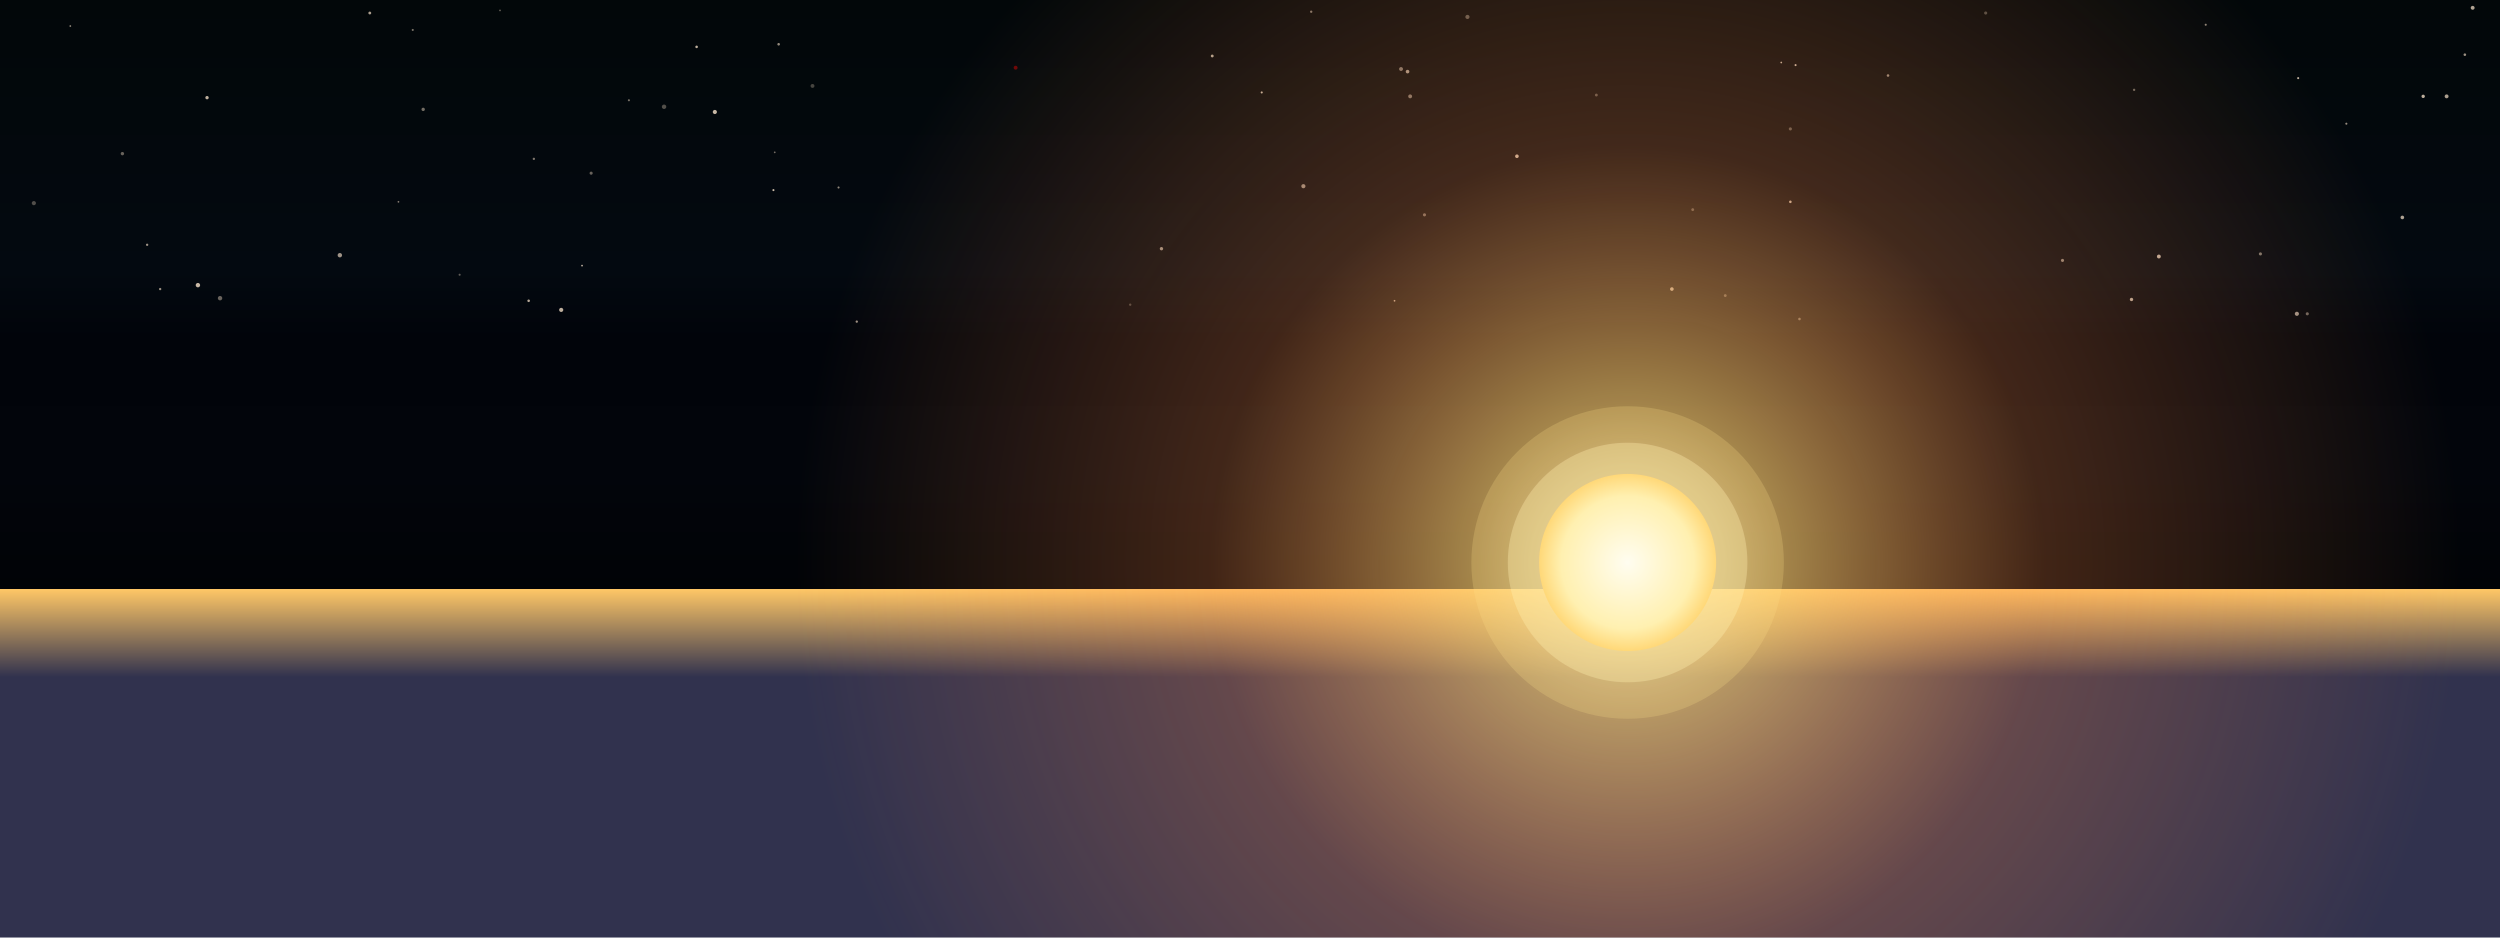
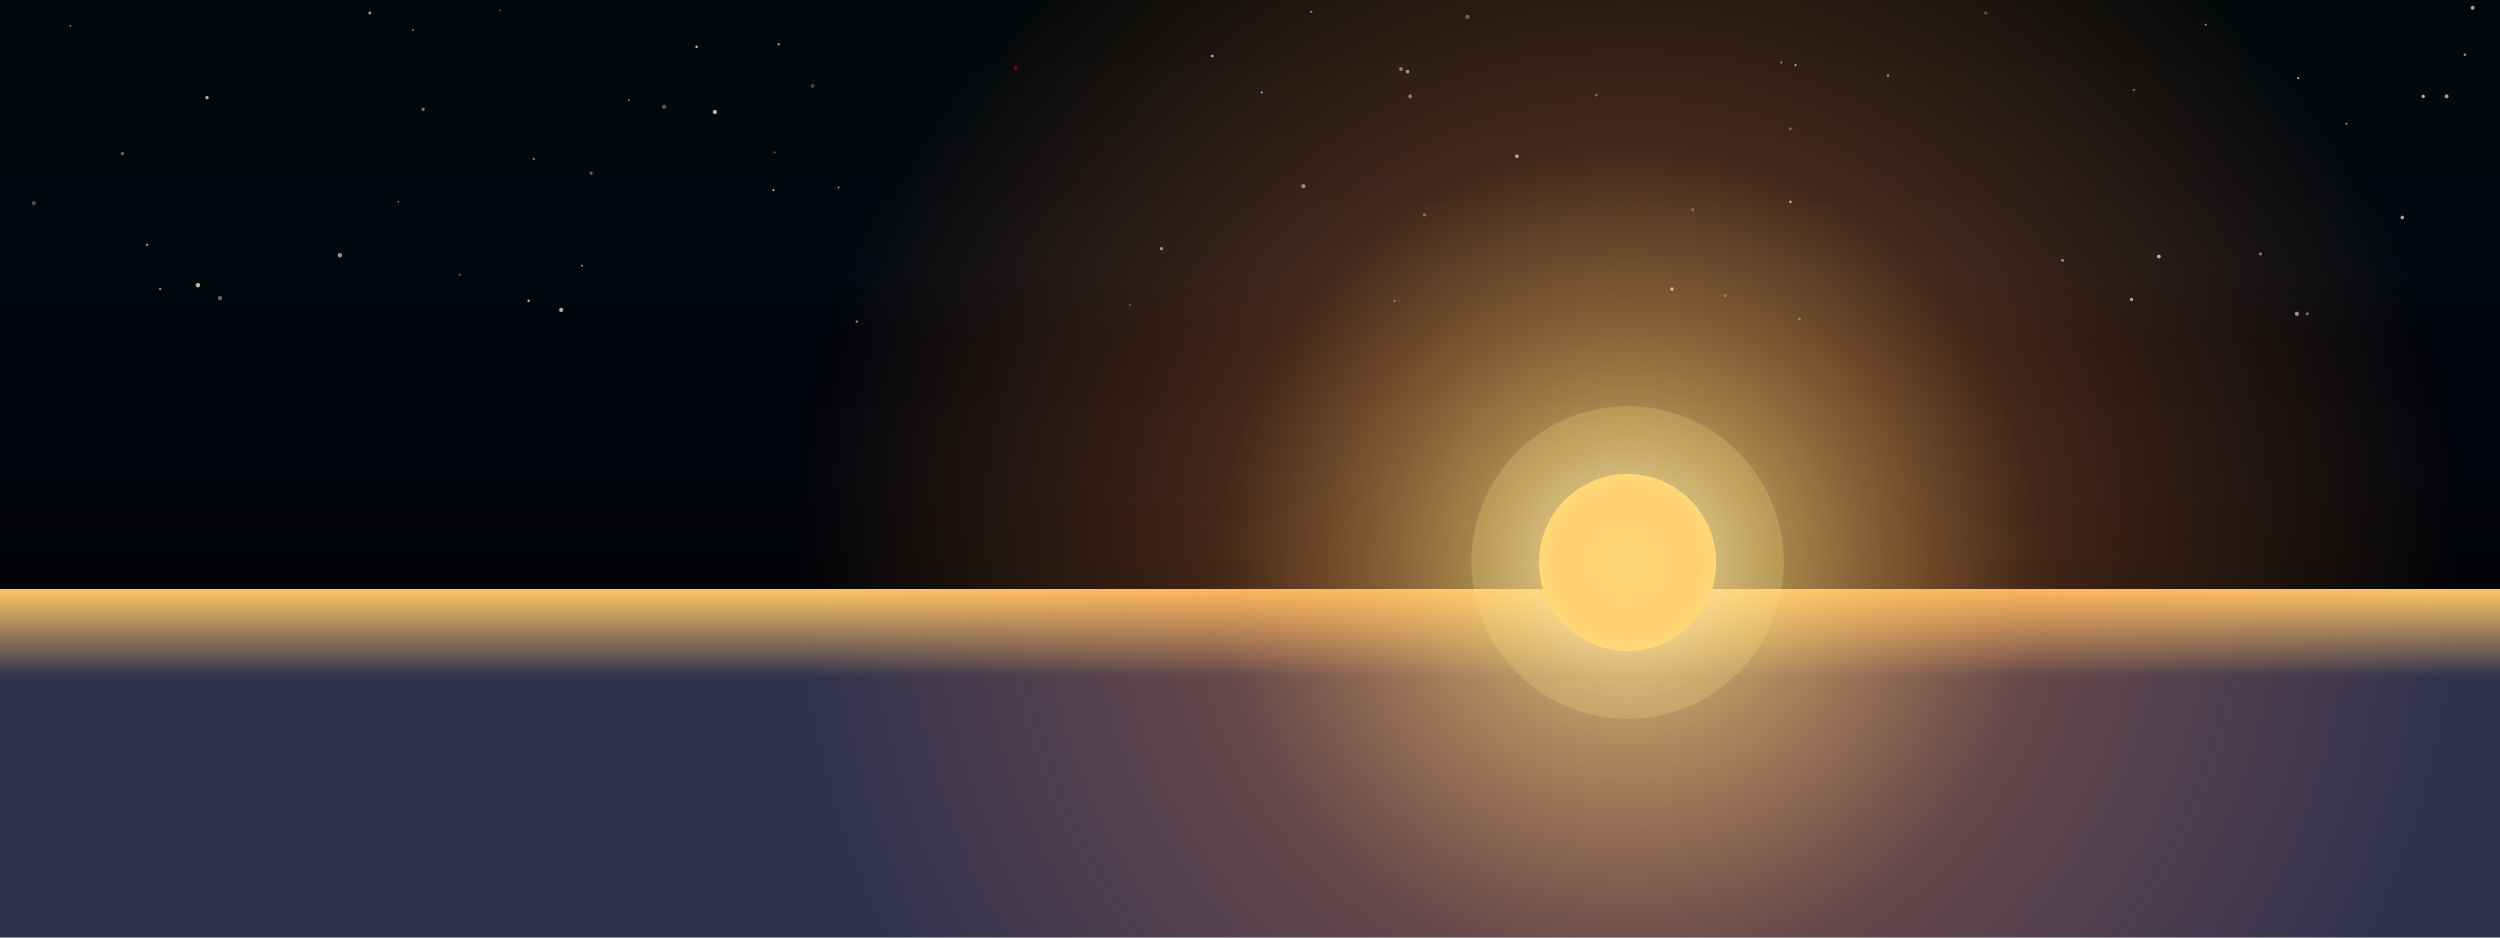
<svg xmlns="http://www.w3.org/2000/svg" viewBox="0 0 1920 720" width="1920" height="720" preserveAspectRatio="xMidYMax slice">
  <defs>
    <linearGradient id="sk-g" gradientUnits="userSpaceOnUse" x1="0" y1="0" x2="0" y2="520">
      <stop offset="0" stop-color="#020709" />
      <stop offset=".4" stop-color="#030910" />
      <stop offset=".5" stop-color="#01040a" />
      <stop offset=".7" stop-color="#02050b" />
      <stop offset=".87" stop-color="#010306" />
      <stop offset=".5" stop-color="#cf4a5c" />
      <stop offset=".62" stop-color="#f26a44" />
      <stop offset=".74" stop-color="#ff9a3e" />
      <stop offset=".87" stop-color="#ffc766" />
      <stop offset="1" stop-color="#31324e" />
    </linearGradient>
    <radialGradient id="sk-glow" cx="1250" cy="432" r="640" gradientUnits="userSpaceOnUse">
      <stop offset="0" stop-color="#fff0b8" stop-opacity=".95" />
      <stop offset=".18" stop-color="#ffcf70" stop-opacity=".65" />
      <stop offset=".5" stop-color="#ff8a44" stop-opacity=".25" />
      <stop offset="1" stop-color="#ff8a44" stop-opacity="0" />
    </radialGradient>
    <radialGradient id="sk-sun" cx=".5" cy=".5" r=".5">
-       <stop offset="0" stop-color="#fffdf0" />
-       <stop offset=".75" stop-color="#fff0b0" />
+       <stop offset="0" stop-color="#ffd878" />
+       <stop offset=".75" stop-color="#ffce70" />
      <stop offset="1" stop-color="#ffd878" />
    </radialGradient>
  </defs>
  <rect width="1920" height="720" fill="url(#sk-g)" />
  <circle cx="483" cy="77" r="0.8" fill="#ffe9d0" opacity="0.47" />
  <circle cx="317" cy="23" r="0.8" fill="#ffe9d0" opacity="0.47" />
  <circle cx="1879" cy="74" r="1.5" fill="#ffe9d0" opacity="0.67" />
  <circle cx="454" cy="133" r="1.2" fill="#ffe9d0" opacity="0.40" />
  <circle cx="353" cy="211" r="0.8" fill="#ffe9d0" opacity="0.37" />
  <circle cx="1899" cy="6" r="1.5" fill="#ffe9d0" opacity="0.69" />
  <circle cx="1639" cy="69" r="0.9" fill="#ffe9d0" opacity="0.42" />
  <circle cx="1284" cy="222" r="1.4" fill="#ffe9d0" opacity="0.72" />
  <circle cx="1802" cy="95" r="0.8" fill="#ffe9d0" opacity="0.58" />
  <circle cx="1375" cy="99" r="1.2" fill="#ffe9d0" opacity="0.35" />
  <circle cx="969" cy="71" r="0.8" fill="#ffe9d0" opacity="0.76" />
  <circle cx="1772" cy="241" r="1.2" fill="#ffe9d0" opacity="0.42" />
  <circle cx="1861" cy="74" r="1.3" fill="#ffe9d0" opacity="0.74" />
  <circle cx="1736" cy="195" r="1.2" fill="#ffe9d0" opacity="0.48" />
  <circle cx="1226" cy="73" r="1.1" fill="#ffe9d0" opacity="0.34" />
  <circle cx="624" cy="66" r="1.5" fill="#ffe9d0" opacity="0.27" />
  <circle cx="94" cy="118" r="1.3" fill="#ffe9d0" opacity="0.40" />
  <circle cx="1094" cy="165" r="1.2" fill="#ffe9d0" opacity="0.44" />
  <circle cx="1379" cy="50" r="0.8" fill="#ffe9d0" opacity="0.75" />
  <circle cx="1300" cy="161" r="1.1" fill="#ffe9d0" opacity="0.35" />
  <circle cx="892" cy="191" r="1.3" fill="#ffe9d0" opacity="0.60" />
  <circle cx="406" cy="231" r="1.0" fill="#ffe9d0" opacity="0.71" />
  <circle cx="1450" cy="58" r="1.0" fill="#ffe9d0" opacity="0.57" />
  <circle cx="1765" cy="60" r="0.8" fill="#ffe9d0" opacity="0.76" />
  <circle cx="595" cy="117" r="0.7" fill="#ffe9d0" opacity="0.45" />
  <circle cx="169" cy="229" r="1.7" fill="#ffe9d0" opacity="0.41" />
  <circle cx="1382" cy="245" r="1.0" fill="#ffe9d0" opacity="0.43" />
  <circle cx="658" cy="247" r="0.9" fill="#ffe9d0" opacity="0.61" />
  <circle cx="1764" cy="241" r="1.6" fill="#ffe9d0" opacity="0.62" />
  <circle cx="159" cy="75" r="1.3" fill="#ffe9d0" opacity="0.74" />
  <circle cx="598" cy="34" r="1.0" fill="#ffe9d0" opacity="0.58" />
  <circle cx="325" cy="84" r="1.3" fill="#ffe9d0" opacity="0.45" />
  <circle cx="931" cy="43" r="1.1" fill="#ffe9d0" opacity="0.69" />
  <circle cx="594" cy="146" r="0.8" fill="#ffe9d0" opacity="0.79" />
  <circle cx="868" cy="234" r="0.9" fill="#ffe9d0" opacity="0.28" />
  <circle cx="113" cy="188" r="0.9" fill="#ffe9d0" opacity="0.62" />
  <circle cx="306" cy="155" r="0.7" fill="#ffe9d0" opacity="0.52" />
  <circle cx="510" cy="82" r="1.7" fill="#ffe9d0" opacity="0.32" />
  <circle cx="1083" cy="74" r="1.5" fill="#ffe9d0" opacity="0.48" />
  <circle cx="410" cy="122" r="0.9" fill="#ffe9d0" opacity="0.49" />
  <circle cx="1007" cy="9" r="0.9" fill="#ffe9d0" opacity="0.49" />
  <circle cx="1325" cy="227" r="1.1" fill="#ffe9d0" opacity="0.37" />
  <circle cx="384" cy="8" r="0.7" fill="#ffe9d0" opacity="0.39" />
  <circle cx="1076" cy="53" r="1.5" fill="#ffe9d0" opacity="0.48" />
  <circle cx="535" cy="36" r="1.0" fill="#ffe9d0" opacity="0.74" />
  <circle cx="644" cy="144" r="0.8" fill="#ffe9d0" opacity="0.56" />
  <circle cx="1845" cy="167" r="1.4" fill="#ffe9d0" opacity="0.68" />
  <circle cx="1525" cy="10" r="1.2" fill="#ffe9d0" opacity="0.30" />
  <circle cx="431" cy="238" r="1.6" fill="#ffe9d0" opacity="0.74" />
  <circle cx="1893" cy="42" r="1.0" fill="#ffe9d0" opacity="0.61" />
  <circle cx="1637" cy="230" r="1.3" fill="#ffe9d0" opacity="0.70" />
  <circle cx="1081" cy="55" r="1.4" fill="#ffe9d0" opacity="0.63" />
  <circle cx="549" cy="86" r="1.6" fill="#ffe9d0" opacity="0.78" />
  <circle cx="152" cy="219" r="1.7" fill="#ffe9d0" opacity="0.78" />
  <circle cx="1368" cy="48" r="0.7" fill="#ffe9d0" opacity="0.74" />
  <circle cx="261" cy="196" r="1.7" fill="#ffe9d0" opacity="0.62" />
  <circle cx="123" cy="222" r="0.9" fill="#ffe9d0" opacity="0.60" />
  <circle cx="1165" cy="120" r="1.4" fill="#ffe9d0" opacity="0.76" />
  <circle cx="447" cy="204" r="0.7" fill="#ffe9d0" opacity="0.76" />
  <circle cx="26" cy="156" r="1.6" fill="#ffe9d0" opacity="0.31" />
  <circle cx="1658" cy="197" r="1.5" fill="#ffe9d0" opacity="0.73" />
  <circle cx="1127" cy="13" r="1.6" fill="#ffe9d0" opacity="0.36" />
  <circle cx="1375" cy="155" r="1.0" fill="#ffe9d0" opacity="0.74" />
  <circle cx="1584" cy="200" r="1.2" fill="#ffe9d0" opacity="0.54" />
  <circle cx="54" cy="20" r="0.7" fill="#ffe9d0" opacity="0.58" />
  <circle cx="1001" cy="143" r="1.6" fill="#ffe9d0" opacity="0.58" />
  <circle cx="284" cy="10" r="1.1" fill="#ffe9d0" opacity="0.67" />
  <circle cx="1071" cy="231" r="0.7" fill="#ffe9d0" opacity="0.71" />
  <circle cx="1694" cy="19" r="0.8" fill="#ffe9d0" opacity="0.55" />
  <circle cx="780" cy="52" r="1.5" fill="#ff0000" opacity="0.42" />
  <rect width="1920" height="720" fill="url(#sk-glow)" />
  <circle cx="1250" cy="432" r="120" fill="#ffe08a" opacity=".22" />
-   <circle cx="1250" cy="432" r="92" fill="#fff0b0" opacity=".35" />
  <circle cx="1250" cy="432" r="68" fill="url(#sk-sun)" />
</svg>
